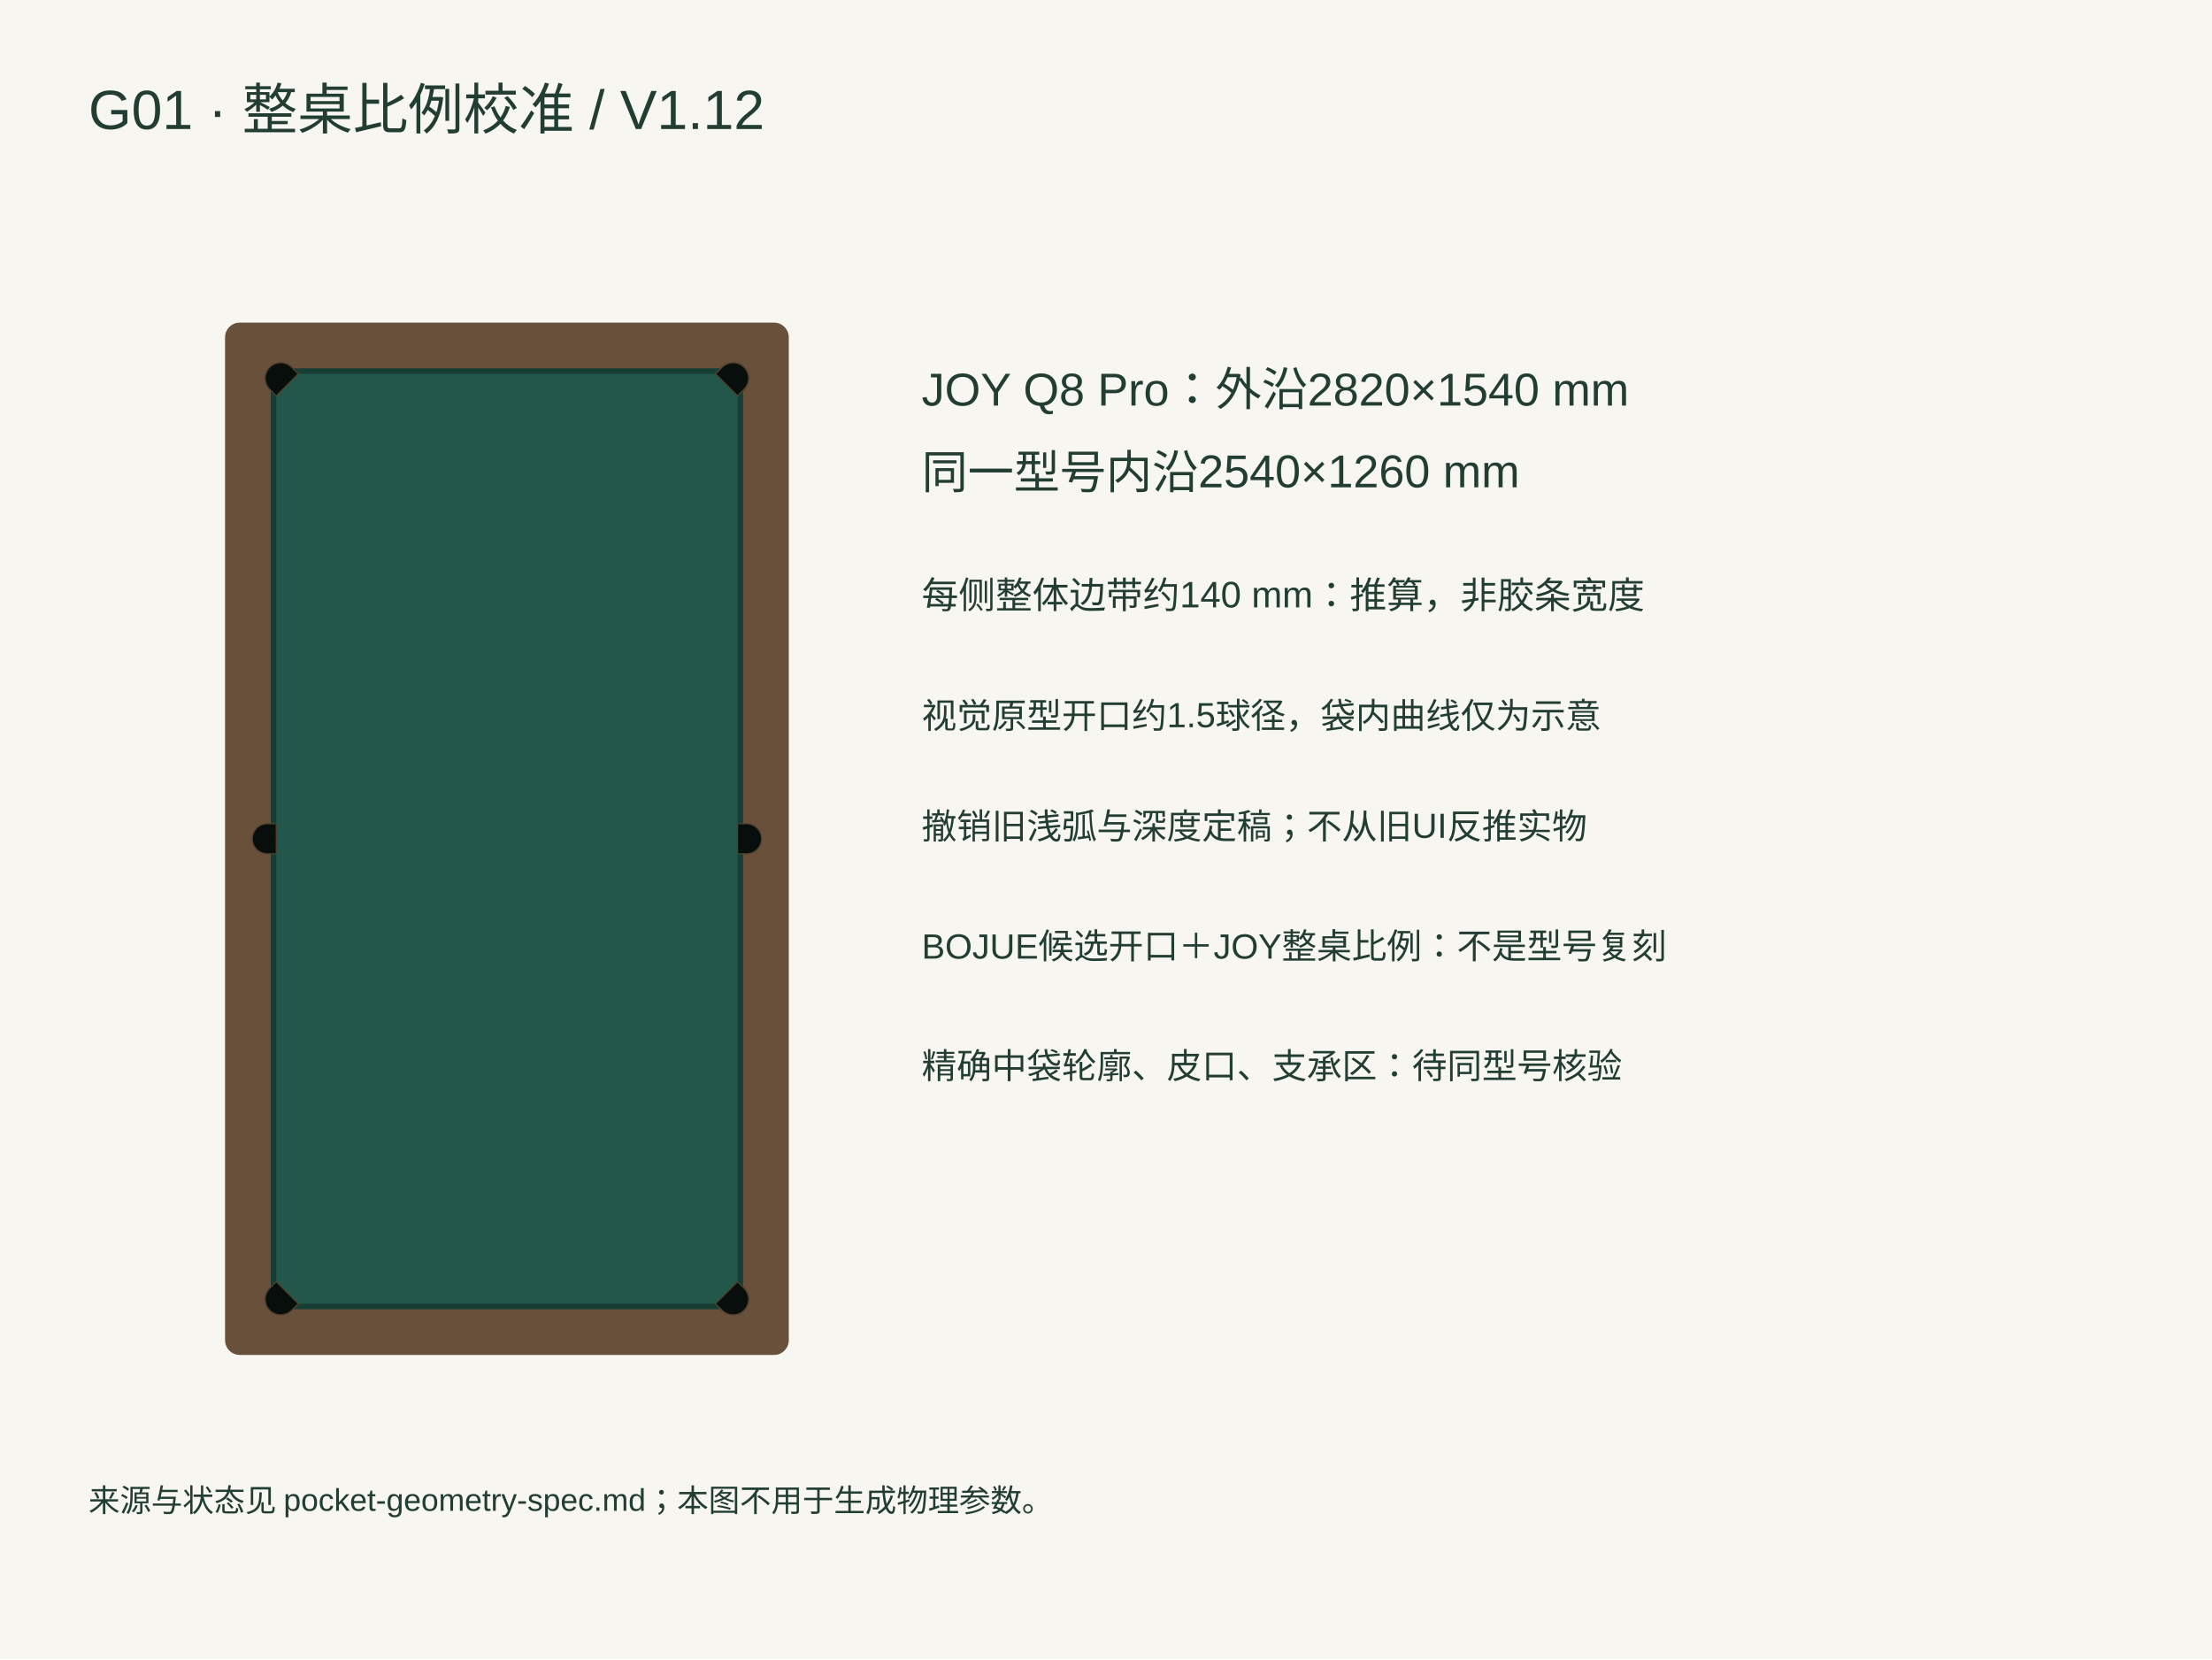
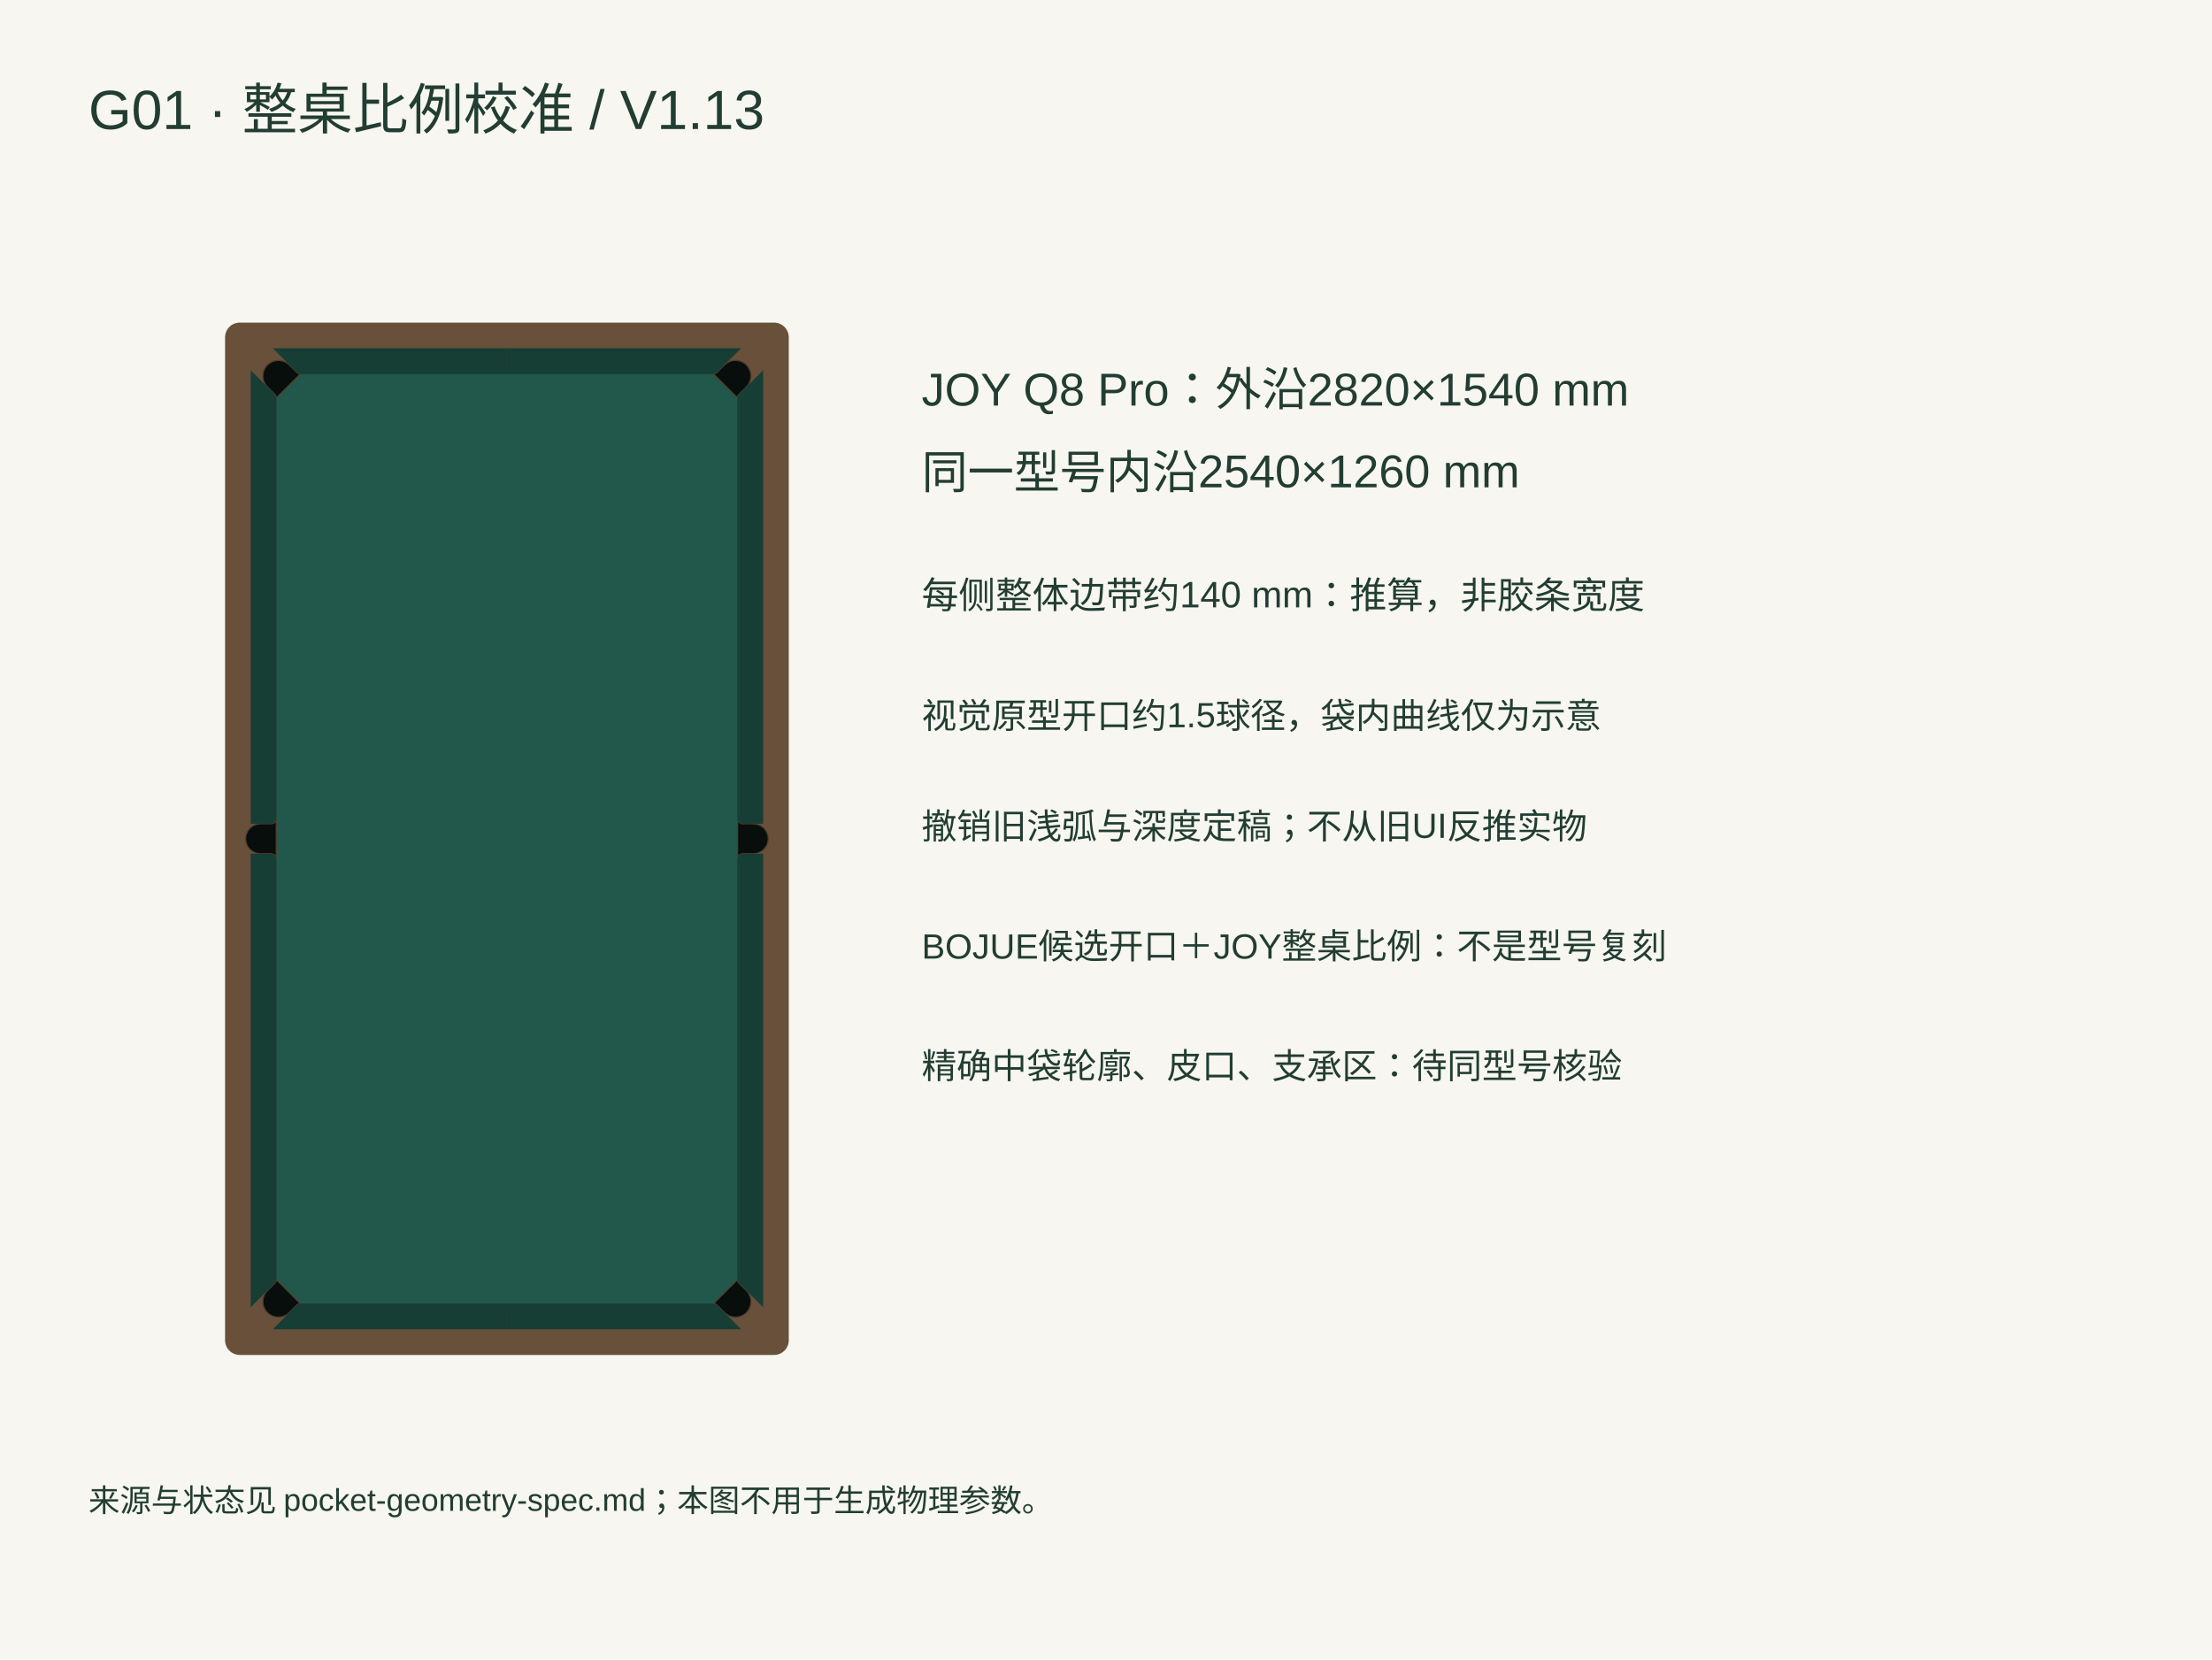
<svg xmlns="http://www.w3.org/2000/svg" width="1200" height="900" viewBox="0 0 1200 900">
  <rect width="1200" height="900" fill="#F7F6F1" />
  <g data-table-reference="JOY Q8 Pro" data-pocket-status="candidate-mouth-width-unverified-rear-profile">
    <rect x="122.092" y="175.0" width="305.816" height="560" rx="8" fill="#69503A" />
    <rect x="146.894" y="199.801" width="256.213" height="510.397" rx="3" fill="#163E34" />
    <rect x="149.894" y="202.801" width="250.213" height="504.397" fill="#21584B" />
-     <path data-role="pocket-visual-prototype" d="M 161.829,202.801 L 158.249,199.221 L 157.635,198.665 L 156.97,198.171 L 156.259,197.745 L 155.51,197.391 L 154.731,197.112 L 153.927,196.911 L 153.108,196.789 L 152.281,196.749 L 151.453,196.789 L 150.634,196.911 L 149.831,197.112 L 149.051,197.391 L 148.302,197.745 L 147.592,198.171 L 146.927,198.665 L 146.313,199.221 L 145.757,199.834 L 145.263,200.5 L 144.838,201.21 L 144.483,201.959 L 144.204,202.739 L 144.003,203.542 L 143.882,204.361 L 143.841,205.189 L 143.882,206.016 L 144.003,206.835 L 144.204,207.638 L 144.483,208.418 L 144.838,209.167 L 145.263,209.877 L 145.757,210.543 L 146.313,211.156 L 149.894,214.737 Z" fill="#080E0C" stroke="#503F2E" stroke-width="0.675" />
-     <path data-role="pocket-visual-prototype" d="M 149.894,446.858 L 145.009,446.858 L 144.21,446.897 L 143.42,447.015 L 142.645,447.209 L 141.893,447.478 L 141.17,447.82 L 140.485,448.23 L 139.843,448.706 L 139.251,449.243 L 138.715,449.835 L 138.239,450.477 L 137.828,451.162 L 137.486,451.884 L 137.217,452.637 L 137.023,453.412 L 136.906,454.202 L 136.867,455 L 136.906,455.798 L 137.023,456.588 L 137.217,457.363 L 137.486,458.116 L 137.828,458.838 L 138.239,459.523 L 138.715,460.165 L 139.251,460.757 L 139.843,461.294 L 140.485,461.77 L 141.17,462.18 L 141.893,462.522 L 142.645,462.791 L 143.42,462.985 L 144.21,463.103 L 145.009,463.142 L 149.894,463.142 Z" fill="#080E0C" stroke="#503F2E" stroke-width="0.651" />
-     <path data-role="pocket-visual-prototype" d="M 149.894,695.263 L 146.313,698.844 L 145.757,699.457 L 145.263,700.123 L 144.838,700.833 L 144.483,701.582 L 144.204,702.362 L 144.003,703.165 L 143.882,703.984 L 143.841,704.811 L 143.882,705.639 L 144.003,706.458 L 144.204,707.261 L 144.483,708.041 L 144.838,708.79 L 145.263,709.5 L 145.757,710.166 L 146.313,710.779 L 146.927,711.335 L 147.592,711.829 L 148.302,712.255 L 149.051,712.609 L 149.831,712.888 L 150.634,713.089 L 151.453,713.211 L 152.281,713.251 L 153.108,713.211 L 153.927,713.089 L 154.731,712.888 L 155.51,712.609 L 156.259,712.255 L 156.97,711.829 L 157.635,711.335 L 158.249,710.779 L 161.829,707.199 Z" fill="#080E0C" stroke="#503F2E" stroke-width="0.675" />
-     <path data-role="pocket-visual-prototype" d="M 400.106,214.737 L 403.687,211.156 L 404.243,210.543 L 404.737,209.877 L 405.162,209.167 L 405.517,208.418 L 405.796,207.638 L 405.997,206.835 L 406.118,206.016 L 406.159,205.189 L 406.118,204.361 L 405.997,203.542 L 405.796,202.739 L 405.517,201.959 L 405.162,201.21 L 404.737,200.5 L 404.243,199.834 L 403.687,199.221 L 403.073,198.665 L 402.408,198.171 L 401.698,197.745 L 400.949,197.391 L 400.169,197.112 L 399.366,196.911 L 398.547,196.789 L 397.719,196.749 L 396.892,196.789 L 396.073,196.911 L 395.269,197.112 L 394.49,197.391 L 393.741,197.745 L 393.03,198.171 L 392.365,198.665 L 391.751,199.221 L 388.171,202.801 Z" fill="#080E0C" stroke="#503F2E" stroke-width="0.675" />
-     <path data-role="pocket-visual-prototype" d="M 400.106,463.142 L 404.991,463.142 L 405.79,463.103 L 406.58,462.985 L 407.355,462.791 L 408.107,462.522 L 408.83,462.18 L 409.515,461.77 L 410.157,461.294 L 410.749,460.757 L 411.285,460.165 L 411.761,459.523 L 412.172,458.838 L 412.514,458.116 L 412.783,457.363 L 412.977,456.588 L 413.094,455.798 L 413.133,455 L 413.094,454.202 L 412.977,453.412 L 412.783,452.637 L 412.514,451.884 L 412.172,451.162 L 411.761,450.477 L 411.285,449.835 L 410.749,449.243 L 410.157,448.706 L 409.515,448.23 L 408.83,447.82 L 408.107,447.478 L 407.355,447.209 L 406.58,447.015 L 405.79,446.897 L 404.991,446.858 L 400.106,446.858 Z" fill="#080E0C" stroke="#503F2E" stroke-width="0.651" />
-     <path data-role="pocket-visual-prototype" d="M 388.171,707.199 L 391.751,710.779 L 392.365,711.335 L 393.03,711.829 L 393.741,712.255 L 394.49,712.609 L 395.269,712.888 L 396.073,713.089 L 396.892,713.211 L 397.719,713.251 L 398.547,713.211 L 399.366,713.089 L 400.169,712.888 L 400.949,712.609 L 401.698,712.255 L 402.408,711.829 L 403.073,711.335 L 403.687,710.779 L 404.243,710.166 L 404.737,709.5 L 405.162,708.79 L 405.517,708.041 L 405.796,707.261 L 405.997,706.458 L 406.118,705.639 L 406.159,704.811 L 406.118,703.984 L 405.997,703.165 L 405.796,702.362 L 405.517,701.582 L 405.162,700.833 L 404.737,700.123 L 404.243,699.457 L 403.687,698.844 L 400.106,695.263 Z" fill="#080E0C" stroke="#503F2E" stroke-width="0.675" />
+     <path data-role="pocket-visual-prototype" d="M 149.894,215.912 L 149.89,215.773 L 149.88,215.634 L 149.863,215.496 L 149.839,215.359 L 149.809,215.223 L 149.771,215.089 L 149.728,214.956 L 149.678,214.826 L 149.621,214.699 L 149.559,214.575 L 149.49,214.454 L 149.415,214.336 L 149.335,214.222 L 149.25,214.112 L 149.159,214.007 L 149.063,213.906 L 145.05,209.894 L 144.494,209.28 L 144.001,208.615 L 143.575,207.904 L 143.221,207.155 L 142.942,206.376 L 142.74,205.572 L 142.619,204.753 L 142.578,203.926 L 142.619,203.099 L 142.74,202.279 L 142.942,201.476 L 143.221,200.696 L 143.575,199.947 L 144.001,199.237 L 144.494,198.572 L 145.05,197.958 L 145.664,197.402 L 146.329,196.908 L 147.039,196.483 L 147.788,196.128 L 148.568,195.849 L 149.371,195.648 L 150.191,195.527 L 151.018,195.486 L 151.845,195.527 L 152.664,195.648 L 153.468,195.849 L 154.248,196.128 L 154.996,196.483 L 155.707,196.908 L 156.372,197.402 L 156.986,197.958 L 160.998,201.97 L 161.099,202.066 L 161.204,202.157 L 161.314,202.243 L 161.428,202.323 L 161.546,202.398 L 161.667,202.466 L 161.791,202.529 L 161.919,202.585 L 162.049,202.636 L 162.181,202.679 L 162.315,202.716 L 162.451,202.747 L 162.588,202.771 L 162.726,202.788 L 162.865,202.798 L 163.004,202.801 Z" fill="#080E0C" stroke="#503F2E" stroke-width="0.675" />
+     <path data-role="pocket-visual-prototype" d="M 149.894,465.979 L 149.88,465.701 L 149.839,465.426 L 149.771,465.155 L 149.678,464.893 L 149.559,464.642 L 149.415,464.403 L 149.25,464.179 L 149.063,463.973 L 148.856,463.786 L 148.633,463.62 L 148.394,463.477 L 148.142,463.358 L 147.88,463.264 L 147.61,463.196 L 147.334,463.156 L 147.056,463.142 L 141.382,463.142 L 140.584,463.103 L 139.794,462.985 L 139.018,462.791 L 138.266,462.522 L 137.544,462.18 L 136.859,461.77 L 136.217,461.294 L 135.625,460.757 L 135.088,460.165 L 134.612,459.523 L 134.201,458.838 L 133.86,458.116 L 133.591,457.363 L 133.397,456.588 L 133.279,455.798 L 133.24,455 L 133.279,454.202 L 133.397,453.412 L 133.591,452.637 L 133.86,451.884 L 134.201,451.162 L 134.612,450.477 L 135.088,449.835 L 135.625,449.243 L 136.217,448.706 L 136.859,448.23 L 137.544,447.82 L 138.266,447.478 L 139.018,447.209 L 139.794,447.015 L 140.584,446.897 L 141.382,446.858 L 147.056,446.858 L 147.334,446.844 L 147.61,446.804 L 147.88,446.736 L 148.142,446.642 L 148.394,446.523 L 148.633,446.38 L 148.856,446.214 L 149.063,446.027 L 149.25,445.821 L 149.415,445.597 L 149.559,445.358 L 149.678,445.107 L 149.771,444.845 L 149.839,444.574 L 149.88,444.299 L 149.894,444.021 Z" fill="#080E0C" stroke="#503F2E" stroke-width="0.651" />
+     <path data-role="pocket-visual-prototype" d="M 163.004,707.199 L 162.865,707.202 L 162.726,707.212 L 162.588,707.229 L 162.451,707.253 L 162.315,707.284 L 162.181,707.321 L 162.049,707.364 L 161.919,707.415 L 161.791,707.471 L 161.667,707.534 L 161.546,707.602 L 161.428,707.677 L 161.314,707.757 L 161.204,707.843 L 161.099,707.934 L 160.998,708.03 L 156.986,712.042 L 156.372,712.598 L 155.707,713.092 L 154.996,713.517 L 154.248,713.872 L 153.468,714.151 L 152.664,714.352 L 151.845,714.473 L 151.018,714.514 L 150.191,714.473 L 149.371,714.352 L 148.568,714.151 L 147.788,713.872 L 147.039,713.517 L 146.329,713.092 L 145.664,712.598 L 145.05,712.042 L 144.494,711.428 L 144.001,710.763 L 143.575,710.053 L 143.221,709.304 L 142.942,708.524 L 142.74,707.721 L 142.619,706.902 L 142.578,706.074 L 142.619,705.247 L 142.74,704.428 L 142.942,703.624 L 143.221,702.845 L 143.575,702.096 L 144.001,701.385 L 144.494,700.72 L 145.05,700.106 L 149.063,696.094 L 149.159,695.993 L 149.25,695.888 L 149.335,695.778 L 149.415,695.664 L 149.49,695.546 L 149.559,695.425 L 149.621,695.301 L 149.678,695.174 L 149.728,695.044 L 149.771,694.911 L 149.809,694.777 L 149.839,694.641 L 149.863,694.504 L 149.88,694.366 L 149.89,694.227 L 149.894,694.088 Z" fill="#080E0C" stroke="#503F2E" stroke-width="0.675" />
+     <path data-role="pocket-visual-prototype" d="M 386.996,202.801 L 387.135,202.798 L 387.274,202.788 L 387.412,202.771 L 387.549,202.747 L 387.685,202.716 L 387.819,202.679 L 387.951,202.636 L 388.081,202.585 L 388.209,202.529 L 388.333,202.466 L 388.454,202.398 L 388.572,202.323 L 388.686,202.243 L 388.796,202.157 L 388.901,202.066 L 389.002,201.97 L 393.014,197.958 L 393.628,197.402 L 394.293,196.908 L 395.004,196.483 L 395.752,196.128 L 396.532,195.849 L 397.336,195.648 L 398.155,195.527 L 398.982,195.486 L 399.809,195.527 L 400.629,195.648 L 401.432,195.849 L 402.212,196.128 L 402.961,196.483 L 403.671,196.908 L 404.336,197.402 L 404.95,197.958 L 405.506,198.572 L 405.999,199.237 L 406.425,199.947 L 406.779,200.696 L 407.058,201.476 L 407.26,202.279 L 407.381,203.099 L 407.422,203.926 L 407.381,204.753 L 407.26,205.572 L 407.058,206.376 L 406.779,207.155 L 406.425,207.904 L 405.999,208.615 L 405.506,209.28 L 404.95,209.894 L 400.937,213.906 L 400.841,214.007 L 400.75,214.112 L 400.665,214.222 L 400.585,214.336 L 400.51,214.454 L 400.441,214.575 L 400.379,214.699 L 400.322,214.826 L 400.272,214.956 L 400.229,215.089 L 400.191,215.223 L 400.161,215.359 L 400.137,215.496 L 400.12,215.634 L 400.11,215.773 L 400.106,215.912 Z" fill="#080E0C" stroke="#503F2E" stroke-width="0.675" />
+     <path data-role="pocket-visual-prototype" d="M 400.106,444.021 L 400.12,444.299 L 400.161,444.574 L 400.229,444.845 L 400.322,445.107 L 400.441,445.358 L 400.585,445.597 L 400.75,445.821 L 400.937,446.027 L 401.144,446.214 L 401.367,446.38 L 401.606,446.523 L 401.858,446.642 L 402.12,446.736 L 402.39,446.804 L 402.666,446.844 L 402.944,446.858 L 408.618,446.858 L 409.416,446.897 L 410.206,447.015 L 410.982,447.209 L 411.734,447.478 L 412.456,447.82 L 413.141,448.23 L 413.783,448.706 L 414.375,449.243 L 414.912,449.835 L 415.388,450.477 L 415.799,451.162 L 416.14,451.884 L 416.409,452.637 L 416.603,453.412 L 416.721,454.202 L 416.76,455 L 416.721,455.798 L 416.603,456.588 L 416.409,457.363 L 416.14,458.116 L 415.799,458.838 L 415.388,459.523 L 414.912,460.165 L 414.375,460.757 L 413.783,461.294 L 413.141,461.77 L 412.456,462.18 L 411.734,462.522 L 410.982,462.791 L 410.206,462.985 L 409.416,463.103 L 408.618,463.142 L 402.944,463.142 L 402.666,463.156 L 402.39,463.196 L 402.12,463.264 L 401.858,463.358 L 401.606,463.477 L 401.367,463.62 L 401.144,463.786 L 400.937,463.973 L 400.75,464.179 L 400.585,464.403 L 400.441,464.642 L 400.322,464.893 L 400.229,465.155 L 400.161,465.426 L 400.12,465.701 L 400.106,465.979 Z" fill="#080E0C" stroke="#503F2E" stroke-width="0.651" />
+     <path data-role="pocket-visual-prototype" d="M 400.106,694.088 L 400.11,694.227 L 400.12,694.366 L 400.137,694.504 L 400.161,694.641 L 400.191,694.777 L 400.229,694.911 L 400.272,695.044 L 400.322,695.174 L 400.379,695.301 L 400.441,695.425 L 400.51,695.546 L 400.585,695.664 L 400.665,695.778 L 400.75,695.888 L 400.841,695.993 L 400.937,696.094 L 404.95,700.106 L 405.506,700.72 L 405.999,701.385 L 406.425,702.096 L 406.779,702.845 L 407.058,703.624 L 407.26,704.428 L 407.381,705.247 L 407.422,706.074 L 407.381,706.902 L 407.26,707.721 L 407.058,708.524 L 406.779,709.304 L 406.425,710.053 L 405.999,710.763 L 405.506,711.428 L 404.95,712.042 L 404.336,712.598 L 403.671,713.092 L 402.961,713.517 L 402.212,713.872 L 401.432,714.151 L 400.629,714.352 L 399.809,714.473 L 398.982,714.514 L 398.155,714.473 L 397.336,714.352 L 396.532,714.151 L 395.752,713.872 L 395.004,713.517 L 394.293,713.092 L 393.628,712.598 L 393.014,712.042 L 389.002,708.03 L 388.901,707.934 L 388.796,707.843 L 388.686,707.757 L 388.572,707.677 L 388.454,707.602 L 388.333,707.534 L 388.209,707.471 L 388.081,707.415 L 387.951,707.364 L 387.819,707.321 L 387.685,707.284 L 387.549,707.253 L 387.412,707.229 L 387.274,707.212 L 387.135,707.202 L 386.996,707.199 Z" fill="#080E0C" stroke="#503F2E" stroke-width="0.675" />
+     <path d="M 135.993,446.858 L 147.056,446.858 L 147.334,446.844 L 147.61,446.804 L 147.88,446.736 L 148.142,446.642 L 148.394,446.523 L 148.633,446.38 L 148.856,446.214 L 149.063,446.027 L 149.25,445.821 L 149.415,445.597 L 149.559,445.358 L 149.678,445.107 L 149.771,444.845 L 149.839,444.574 L 149.88,444.299 L 149.894,444.021 L 149.894,215.912 L 149.89,215.773 L 149.88,215.634 L 149.863,215.496 L 149.839,215.359 L 149.809,215.223 L 149.771,215.089 L 149.728,214.956 L 149.678,214.826 L 149.621,214.699 L 149.559,214.575 L 149.49,214.454 L 149.415,214.336 L 149.335,214.222 L 149.25,214.112 L 149.159,214.007 L 149.063,213.906 L 135.993,200.836 Z" fill="#163E34" />
+     <path d="M 135.993,463.142 L 147.056,463.142 L 147.334,463.156 L 147.61,463.196 L 147.88,463.264 L 148.142,463.358 L 148.394,463.477 L 148.633,463.62 L 148.856,463.786 L 149.063,463.973 L 149.25,464.179 L 149.415,464.403 L 149.559,464.642 L 149.678,464.893 L 149.771,465.155 L 149.839,465.426 L 149.88,465.701 L 149.894,465.979 L 149.894,694.088 L 149.89,694.227 L 149.88,694.366 L 149.863,694.504 L 149.839,694.641 L 149.809,694.777 L 149.771,694.911 L 149.728,695.044 L 149.678,695.174 L 149.621,695.301 L 149.559,695.425 L 149.49,695.546 L 149.415,695.664 L 149.335,695.778 L 149.25,695.888 L 149.159,695.993 L 149.063,696.094 L 135.993,709.164 Z" fill="#163E34" />
+     <path d="M 414.007,446.858 L 402.944,446.858 L 402.666,446.844 L 402.39,446.804 L 402.12,446.736 L 401.858,446.642 L 401.606,446.523 L 401.367,446.38 L 401.144,446.214 L 400.937,446.027 L 400.75,445.821 L 400.585,445.597 L 400.441,445.358 L 400.322,445.107 L 400.229,444.845 L 400.161,444.574 L 400.12,444.299 L 400.106,444.021 L 400.106,215.912 L 400.11,215.773 L 400.12,215.634 L 400.137,215.496 L 400.161,215.359 L 400.191,215.223 L 400.229,215.089 L 400.272,214.956 L 400.322,214.826 L 400.379,214.699 L 400.441,214.575 L 400.51,214.454 L 400.585,214.336 L 400.665,214.222 L 400.75,214.112 L 400.841,214.007 L 400.937,213.906 L 414.007,200.836 Z" fill="#163E34" />
+     <path d="M 414.007,463.142 L 402.944,463.142 L 402.666,463.156 L 402.39,463.196 L 402.12,463.264 L 401.858,463.358 L 401.606,463.477 L 401.367,463.62 L 401.144,463.786 L 400.937,463.973 L 400.75,464.179 L 400.585,464.403 L 400.441,464.642 L 400.322,464.893 L 400.229,465.155 L 400.161,465.426 L 400.12,465.701 L 400.106,465.979 L 400.106,694.088 L 400.11,694.227 L 400.12,694.366 L 400.137,694.504 L 400.161,694.641 L 400.191,694.777 L 400.229,694.911 L 400.272,695.044 L 400.322,695.174 L 400.379,695.301 L 400.441,695.425 L 400.51,695.546 L 400.585,695.664 L 400.665,695.778 L 400.75,695.888 L 400.841,695.993 L 400.937,696.094 L 414.007,709.164 Z" fill="#163E34" />
+     <path d="M 275,202.801 L 163.004,202.801 L 162.865,202.798 L 162.726,202.788 L 162.588,202.771 L 162.451,202.747 L 162.315,202.716 L 162.181,202.679 L 162.049,202.636 L 161.919,202.585 L 161.791,202.529 L 161.667,202.466 L 161.546,202.398 L 161.428,202.323 L 161.314,202.243 L 161.204,202.157 L 161.099,202.066 L 160.998,201.97 L 147.928,188.901 L 275,188.901 Z" fill="#163E34" />
+     <path d="M 275,202.801 L 386.996,202.801 L 387.135,202.798 L 387.274,202.788 L 387.412,202.771 L 387.549,202.747 L 387.685,202.716 L 387.819,202.679 L 387.951,202.636 L 388.081,202.585 L 388.209,202.529 L 388.333,202.466 L 388.454,202.398 L 388.572,202.323 L 388.686,202.243 L 388.796,202.157 L 388.901,202.066 L 389.002,201.97 L 402.072,188.901 L 275,188.901 Z" fill="#163E34" />
+     <path d="M 275,707.199 L 163.004,707.199 L 162.865,707.202 L 162.726,707.212 L 162.588,707.229 L 162.451,707.253 L 162.315,707.284 L 162.181,707.321 L 162.049,707.364 L 161.919,707.415 L 161.791,707.471 L 161.667,707.534 L 161.546,707.602 L 161.428,707.677 L 161.314,707.757 L 161.204,707.843 L 161.099,707.934 L 160.998,708.03 L 147.928,721.099 L 275,721.099 Z" fill="#163E34" />
+     <path d="M 275,707.199 L 386.996,707.199 L 387.135,707.202 L 387.274,707.212 L 387.412,707.229 L 387.549,707.253 L 387.685,707.284 L 387.819,707.321 L 387.951,707.364 L 388.081,707.415 L 388.209,707.471 L 388.333,707.534 L 388.454,707.602 L 388.572,707.677 L 388.686,707.757 L 388.796,707.843 L 388.901,707.934 L 389.002,708.03 L 402.072,721.099 L 275,721.099 Z" fill="#163E34" />
  </g>
-   <text x="48" y="70" font-family="Arial Unicode MS,PingFang SC,Arial,sans-serif" font-size="30" fill="#223D32">G01 · 整桌比例校准 / V1.12</text>
+   <text x="48" y="70" font-family="Arial Unicode MS,PingFang SC,Arial,sans-serif" font-size="30" fill="#223D32">G01 · 整桌比例校准 / V1.13</text>
  <text x="500" y="220" font-family="Arial Unicode MS,PingFang SC,Arial,sans-serif" font-size="25" fill="#223D32">JOY Q8 Pro：外沿2820×1540 mm</text>
  <text x="500" y="265" font-family="Arial Unicode MS,PingFang SC,Arial,sans-serif" font-size="25" fill="#223D32">同一型号内沿2540×1260 mm</text>
  <text x="500" y="330" font-family="Arial Unicode MS,PingFang SC,Arial,sans-serif" font-size="20" fill="#223D32">每侧整体边带约140 mm：推算，非胶条宽度</text>
  <text x="500" y="395" font-family="Arial Unicode MS,PingFang SC,Arial,sans-serif" font-size="19" fill="#223D32">视觉原型开口约1.5球径，袋内曲线仅为示意</text>
  <text x="500" y="455" font-family="Arial Unicode MS,PingFang SC,Arial,sans-serif" font-size="19" fill="#223D32">撤销旧浅弧与深度定稿；不从旧UI反推实物</text>
  <text x="500" y="520" font-family="Arial Unicode MS,PingFang SC,Arial,sans-serif" font-size="19" fill="#223D32">BOJUE候选开口＋JOY整桌比例：不是型号复刻</text>
  <text x="500" y="585" font-family="Arial Unicode MS,PingFang SC,Arial,sans-serif" font-size="19" fill="#223D32">精确中袋轮廓、皮口、支承区：待同型号核验</text>
  <text x="48" y="820" font-family="Arial Unicode MS,PingFang SC,Arial,sans-serif" font-size="17" fill="#223D32">来源与状态见 pocket-geometry-spec.md；本图不用于生成物理参数。</text>
</svg>
